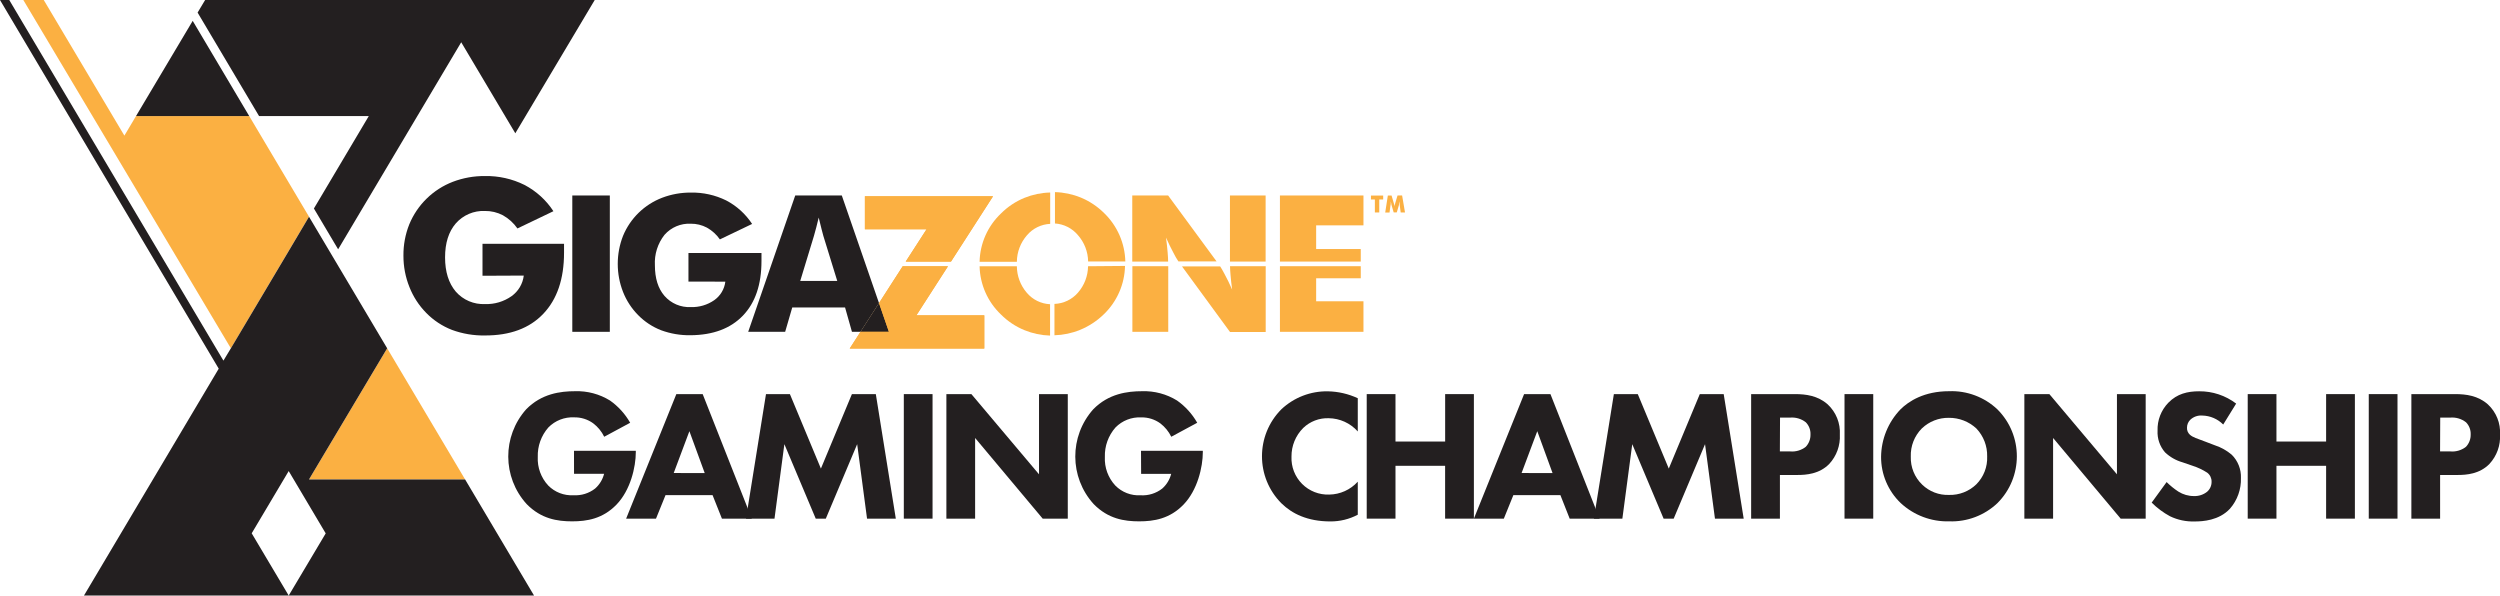
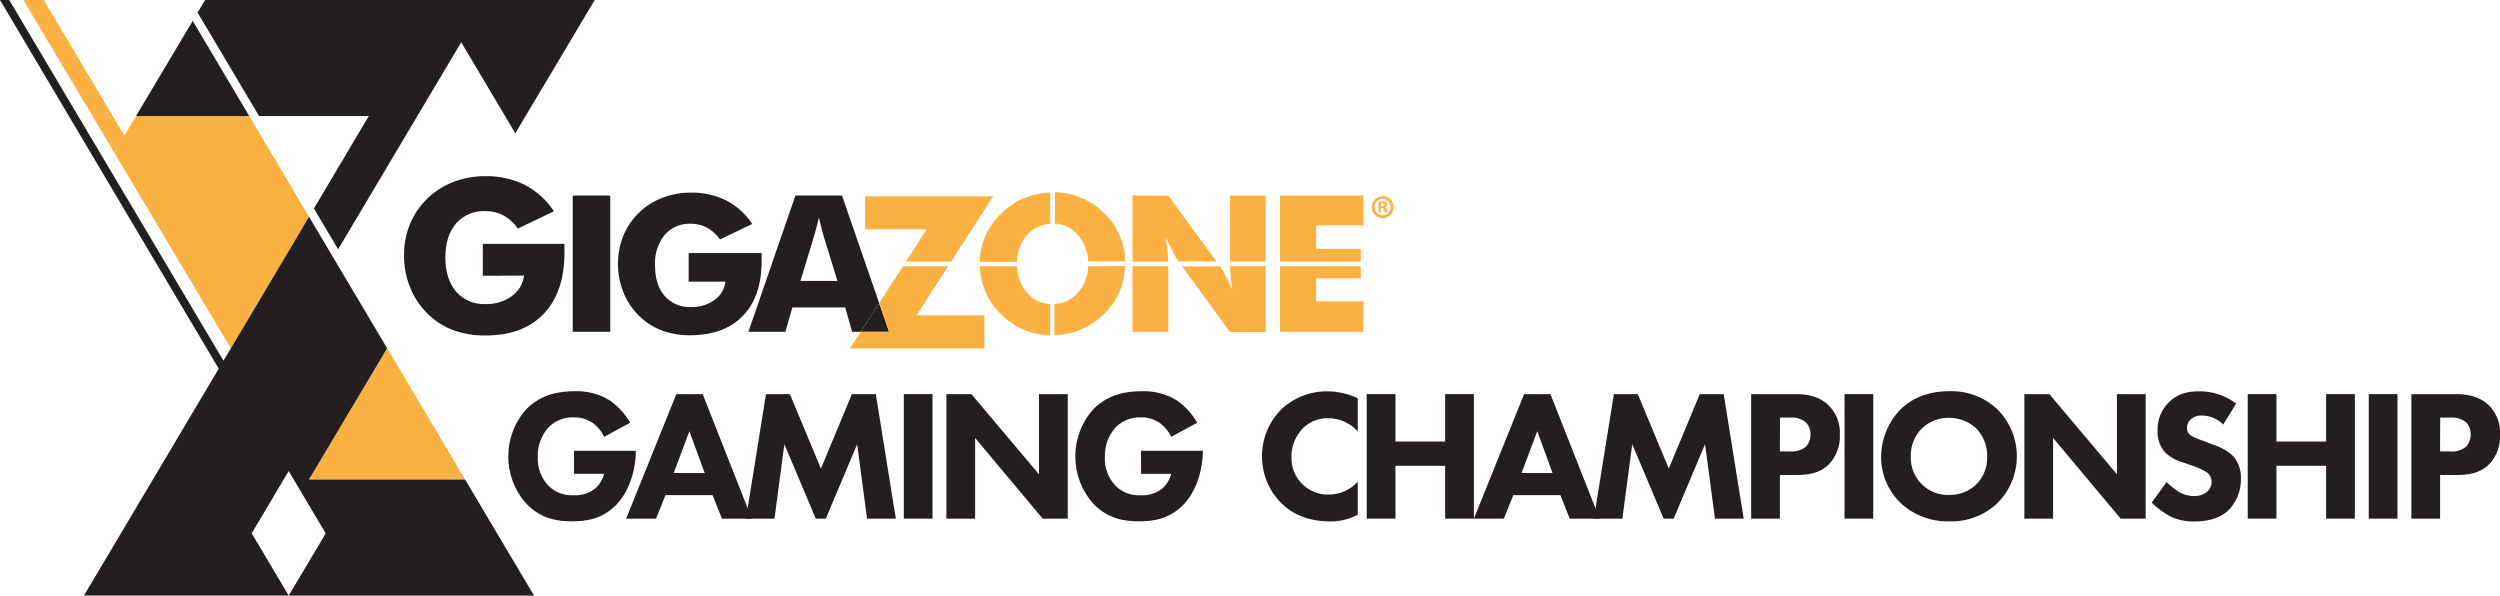
<svg xmlns="http://www.w3.org/2000/svg" viewBox="0 0 637.77 151.93">
  <defs>
-     <style>.a{fill:#fbb042;}.b{fill:#231f20;}.c{fill:none;}</style>
+     <style>.a{fill:#231f20;}.b{fill:#fbb042;}.c{fill:#58595b;}</style>
  </defs>
-   <polygon class="a" points="231.05 66.74 242.6 66.74 253.33 50.07 220.64 50.07 220.64 58.48 236.38 58.48 231.05 66.74" />
-   <polygon class="a" points="241.84 67.92 230.29 67.92 224.24 77.32 219.51 84.65 216.77 88.91 251.1 88.91 251.1 80.44 233.78 80.44 241.84 67.92" />
-   <path class="b" d="M123.09,70.35V62.2h20.8q0,.4,0,.88t0,1.41q0,10-5.29,15.56t-14.9,5.53a23.19,23.19,0,0,1-8.4-1.42,18.6,18.6,0,0,1-6.57-4.34,19.61,19.61,0,0,1-4.28-6.59,21.22,21.22,0,0,1-1.53-8,21,21,0,0,1,1.49-8,19.65,19.65,0,0,1,11.13-10.86,22.47,22.47,0,0,1,8.16-1.46,21.79,21.79,0,0,1,10.09,2.26,19.73,19.73,0,0,1,7.39,6.71l-9.18,4.4a11.16,11.16,0,0,0-3.7-3.36,9.61,9.61,0,0,0-4.6-1.1A9.36,9.36,0,0,0,116.27,57q-2.73,3.17-2.73,8.66t2.73,8.73a9.34,9.34,0,0,0,7.48,3.18,11.06,11.06,0,0,0,6.73-2,7.57,7.57,0,0,0,3.14-5.27Z" transform="translate(0 0)" />
-   <path class="b" d="M146,84.65V49.87h9.57V84.65Z" transform="translate(0 0)" />
-   <path class="b" d="M175.63,71.84V64.55h18.63q0,.36,0,.78t0,1.26q0,9-4.74,13.93t-13.34,5a20.75,20.75,0,0,1-7.52-1.27,16.65,16.65,0,0,1-5.88-3.88,17.57,17.57,0,0,1-3.84-5.9,19.64,19.64,0,0,1,0-14.3,17.6,17.6,0,0,1,10-9.73,20.12,20.12,0,0,1,7.31-1.31,19.52,19.52,0,0,1,9,2,17.67,17.67,0,0,1,6.62,6l-8.22,3.94a10,10,0,0,0-3.31-3,8.59,8.59,0,0,0-4.12-1,8.38,8.38,0,0,0-6.7,2.84,11.49,11.49,0,0,0-2.45,7.76q0,5,2.45,7.82a8.37,8.37,0,0,0,6.7,2.85,9.9,9.9,0,0,0,6-1.77,6.78,6.78,0,0,0,2.82-4.72Z" transform="translate(0 0)" />
-   <path class="c" d="M209.59,58.49l-.74-3q-.31,1.28-.61,2.45t-.61,2.23l-3.49,11.47h9.43L210,60.18Q209.88,59.66,209.59,58.49Z" transform="translate(0 0)" />
-   <path class="b" d="M214.75,49.87H202.87l-12,34.78h9.43l1.81-6.22h13.47l1.76,6.22h2.18l4.72-7.33Zm-10.6,21.79,3.49-11.47q.31-1.07.61-2.23t.61-2.45l.74,3q.29,1.17.45,1.69l3.54,11.47Z" transform="translate(0 0)" />
-   <polygon class="b" points="224.24 77.32 219.51 84.65 226.77 84.65 224.24 77.32" />
-   <path class="a" d="M298,66.73c0-.68-.06-1.43-.12-2.25q-.13-1.69-.42-3.87,1,2.23,1.89,3.88a20,20,0,0,0,1.27,2.2l0,0h9.74L298,49.87h-9.15V66.73Z" transform="translate(0 0)" />
-   <rect class="a" x="313.77" y="49.87" width="9.1" height="16.86" />
-   <rect class="a" x="288.88" y="67.91" width="9.15" height="16.74" />
-   <path class="a" d="M313.79,67.91c0,.65.06,1.36.12,2.13q.13,1.69.42,3.85-1-2.28-1.91-3.93-.76-1.45-1.15-2h-9.73l12.25,16.74h9.1V67.91Z" transform="translate(0 0)" />
-   <polygon class="a" points="335.76 70.99 347.14 70.99 347.14 67.91 326.52 67.91 326.52 84.65 347.83 84.65 347.83 76.86 335.76 76.86 335.76 70.99" />
-   <polygon class="a" points="326.52 49.87 326.52 66.73 347.14 66.73 347.14 63.53 335.76 63.53 335.76 57.49 347.83 57.49 347.83 49.87 326.52 49.87" />
-   <path class="a" d="M277.57,67.92A10.42,10.42,0,0,1,275,74.65a8.29,8.29,0,0,1-6,2.88v8a18.69,18.69,0,0,0,6.54-1.38,19,19,0,0,0,6.08-4,17.6,17.6,0,0,0,5.38-12.31Z" transform="translate(0 0)" />
-   <path class="a" d="M275,60a10.38,10.38,0,0,1,2.59,6.7h9.49a17.74,17.74,0,0,0-5.38-12.31,18.4,18.4,0,0,0-6-4,18.83,18.83,0,0,0-6.57-1.38v8A8.32,8.32,0,0,1,275,60Z" transform="translate(0 0)" />
-   <polygon class="a" points="231.05 66.74 242.6 66.74 253.33 50.07 220.64 50.07 220.64 58.48 236.38 58.48 231.05 66.74" />
-   <polygon class="a" points="241.84 67.92 230.29 67.92 224.24 77.32 226.77 84.65 219.51 84.65 216.77 88.91 251.1 88.91 251.1 80.44 233.78 80.44 241.84 67.92" />
-   <path class="a" d="M261.93,74.67a10.47,10.47,0,0,1-2.52-6.75H249.9a17.54,17.54,0,0,0,5.45,12.31,18.2,18.2,0,0,0,6,4,18.7,18.7,0,0,0,6.53,1.38v-8A8.26,8.26,0,0,1,261.93,74.67Z" transform="translate(0 0)" />
-   <path class="a" d="M261.35,50.47a18.19,18.19,0,0,0-6,4,17.49,17.49,0,0,0-5.45,12.31h9.51A10.44,10.44,0,0,1,262,60a8.27,8.27,0,0,1,5.91-2.89v-8A18.66,18.66,0,0,0,261.35,50.47Z" transform="translate(0 0)" />
-   <path class="a" d="M350.74,54.2V50.89h-1v-1h3.12v1h-1V54.2Z" transform="translate(0 0)" />
-   <path class="a" d="M358.43,54.2h-1.1l-.25-1.87c0-.13,0-.28,0-.44s0-.34,0-.53a5.23,5.23,0,0,1-.16.69l0,.13-.59,2h-.79l-.59-2,0-.13a4.83,4.83,0,0,1-.16-.68c0,.16,0,.33,0,.49s0,.32-.06.48l-.25,1.87h-1.1l.67-4.33H355l.65,2.23,0,.08a2.93,2.93,0,0,1,.12.51,2.15,2.15,0,0,1,0-.26q0-.14.09-.34l.66-2.23h1.17Z" transform="translate(0 0)" />
-   <path class="b" d="M146.43,115h15.77v.33c0,3.86-1.38,9.72-4.91,13.38S149.71,133,145.95,133s-7.91-.62-11.62-4.43a18.09,18.09,0,0,1-.1-24.15c3.91-4,8.72-4.62,12.48-4.62a16,16,0,0,1,8.91,2.38,17.57,17.57,0,0,1,5.14,5.67l-6.62,3.57a9.62,9.62,0,0,0-2.81-3.43,8,8,0,0,0-4.86-1.52,8.6,8.6,0,0,0-6.57,2.57,10.88,10.88,0,0,0-2.71,7.53,10,10,0,0,0,2.67,7.29,8.35,8.35,0,0,0,6.43,2.48,8.14,8.14,0,0,0,5.53-1.71,7.42,7.42,0,0,0,2.29-3.76h-7.67Z" transform="translate(0 0)" />
-   <path class="b" d="M181.78,126.31h-12l-2.43,6h-7.62l12.81-31.77h6.72l12.53,31.77h-7.62Zm-2-5.62L175.87,110l-4,10.67Z" transform="translate(0 0)" />
-   <path class="b" d="M190.31,132.31l5.1-31.77h6.1l7.91,19,7.91-19h6.1l5.1,31.77h-7.34l-2.52-19-8,19h-2.57l-8-19-2.52,19Z" transform="translate(0 0)" />
-   <path class="b" d="M237.9,100.54v31.77h-7.33V100.54Z" transform="translate(0 0)" />
-   <path class="b" d="M241.43,132.31V100.54h6.38L265.06,121V100.54h7.34v31.77H266l-17.24-20.58v20.58Z" transform="translate(0 0)" />
-   <path class="b" d="M291.08,115h15.77v.33c0,3.86-1.38,9.72-4.91,13.38S294.36,133,290.6,133s-7.91-.62-11.62-4.43a18.09,18.09,0,0,1-.09-24.15c3.91-4,8.72-4.62,12.48-4.62a16,16,0,0,1,8.91,2.38,17.57,17.57,0,0,1,5.14,5.67l-6.62,3.57A9.62,9.62,0,0,0,296,108a8,8,0,0,0-4.86-1.52,8.59,8.59,0,0,0-6.57,2.57,10.88,10.88,0,0,0-2.71,7.53,10,10,0,0,0,2.67,7.29,8.35,8.35,0,0,0,6.43,2.48,8.14,8.14,0,0,0,5.53-1.71,7.43,7.43,0,0,0,2.29-3.76h-7.67Z" transform="translate(0 0)" />
-   <path class="b" d="M346.38,131.31a14.77,14.77,0,0,1-7,1.71c-5.86,0-9.81-2-12.48-4.62a17,17,0,0,1,0-24,16.87,16.87,0,0,1,11.86-4.57,18.92,18.92,0,0,1,7.62,1.76v8.48a10.07,10.07,0,0,0-7.43-3.38,8.91,8.91,0,0,0-6.48,2.48,10.17,10.17,0,0,0-3,7.33,9.29,9.29,0,0,0,9.62,9.67,10,10,0,0,0,7.29-3.29Z" transform="translate(0 0)" />
-   <path class="b" d="M356,112.64h12.67v-12.1H376v31.77h-7.34V118.83H356v13.48h-7.34V100.54H356Z" transform="translate(0 0)" />
-   <path class="b" d="M398.07,126.31h-12l-2.43,6H376l12.81-31.77h6.72l12.53,31.77h-7.62Zm-2-5.62L392.17,110l-4,10.67Z" transform="translate(0 0)" />
-   <path class="b" d="M406.61,132.31l5.1-31.77h6.1l7.91,19,7.91-19h6.1l5.1,31.77h-7.33l-2.53-19-8,19h-2.57l-8-19-2.52,19Z" transform="translate(0 0)" />
-   <path class="b" d="M457.92,100.54c2.76,0,5.81.38,8.34,2.62a9.77,9.77,0,0,1,3.1,7.72,10.22,10.22,0,0,1-2.71,7.48c-2.52,2.57-5.86,2.81-8.1,2.81h-4.48v11.15h-7.34V100.54Zm-3.86,14.62h2.62a5.62,5.62,0,0,0,4-1.19,4.42,4.42,0,0,0,1.19-3.14,4.19,4.19,0,0,0-1.19-3.1,5.72,5.72,0,0,0-4.1-1.19h-2.48Z" transform="translate(0 0)" />
-   <path class="b" d="M477.88,100.54v31.77h-7.33V100.54Z" transform="translate(0 0)" />
-   <path class="b" d="M509.56,104.44a16.9,16.9,0,0,1,0,23.91A17,17,0,0,1,497.27,133a17.49,17.49,0,0,1-12.39-4.67,16.22,16.22,0,0,1-5-11.81,17.74,17.74,0,0,1,4.91-12.05c2.14-2.14,6.1-4.67,12.43-4.67A17,17,0,0,1,509.56,104.44Zm-19.29,4.86a9.73,9.73,0,0,0-2.81,7.19,9.48,9.48,0,0,0,2.91,7.15,9.34,9.34,0,0,0,6.81,2.62,9.62,9.62,0,0,0,7-2.71,9.52,9.52,0,0,0,2.76-7.1,10,10,0,0,0-2.76-7.15,10.19,10.19,0,0,0-7-2.71A9.75,9.75,0,0,0,490.27,109.3Z" transform="translate(0 0)" />
-   <path class="b" d="M516.43,132.31V100.54h6.38L540.05,121V100.54h7.33v31.77H541l-17.24-20.58v20.58Z" transform="translate(0 0)" />
-   <path class="b" d="M567.16,108.3a7.74,7.74,0,0,0-5.33-2.29,4,4,0,0,0-3.1,1.1,2.83,2.83,0,0,0-.81,2,2.23,2.23,0,0,0,.71,1.76c.76.71,1.86,1,4,1.81l2.38.91a12.75,12.75,0,0,1,4.34,2.43,7.93,7.93,0,0,1,2.33,5.91,11.38,11.38,0,0,1-2.81,7.86c-2.81,3-6.91,3.24-9,3.24a13.47,13.47,0,0,1-6.29-1.33,20.21,20.21,0,0,1-4.67-3.48l3.81-5.24a19.39,19.39,0,0,0,3,2.43,7.37,7.37,0,0,0,4,1.14,5.07,5.07,0,0,0,3.33-1.1,3.28,3.28,0,0,0,1.14-2.57,2.8,2.8,0,0,0-1.1-2.29,15.49,15.49,0,0,0-3.72-1.76l-2.62-.9a10.71,10.71,0,0,1-4.43-2.53,7.8,7.8,0,0,1-1.91-5.53,9.76,9.76,0,0,1,2.76-7.14c2.24-2.29,4.91-2.91,7.86-2.91a15.35,15.35,0,0,1,9.43,3.14Z" transform="translate(0 0)" />
-   <path class="b" d="M580.74,112.64h12.67v-12.1h7.34v31.77h-7.34V118.83H580.74v13.48h-7.33V100.54h7.33Z" transform="translate(0 0)" />
-   <path class="b" d="M611.62,100.54v31.77h-7.33V100.54Z" transform="translate(0 0)" />
-   <path class="b" d="M626.34,100.54c2.76,0,5.81.38,8.34,2.62a9.76,9.76,0,0,1,3.1,7.72,10.22,10.22,0,0,1-2.71,7.48c-2.52,2.57-5.86,2.81-8.1,2.81h-4.48v11.15h-7.33V100.54Zm-3.86,14.62h2.62a5.62,5.62,0,0,0,4-1.19,4.43,4.43,0,0,0,1.19-3.14,4.19,4.19,0,0,0-1.19-3.1,5.72,5.72,0,0,0-4.1-1.19h-2.48Z" transform="translate(0 0)" />
-   <polygon class="a" points="78.83 122.31 78.84 122.32 118.66 122.32 98.77 88.85 78.83 122.31" />
-   <polygon class="a" points="5.95 0 58.87 88.81 58.9 88.85 78.83 55.28 63.58 29.61 34.7 29.61 31.73 34.6 11.16 0 5.95 0" />
-   <polygon class="b" points="52.33 0 50.41 3.21 66.09 29.61 94.08 29.61 80.08 53.19 86.26 63.6 117.66 10.78 131.46 34 151.72 0 52.33 0" />
-   <path class="b" d="M55.8,94.05" transform="translate(0 0)" />
-   <polygon class="b" points="34.7 29.61 63.58 29.61 49.16 5.32 34.7 29.61" />
-   <path class="b" d="M118.66,122.32H78.82v0h0L98.77,88.85,78.83,55.29,73.67,64,58.9,88.85,57,92h0L2.36,0H0L55.8,94.05,21.42,151.93H73.65l-9.44-15.88,9.44-15.88h0l9.44,15.9-9.44,15.86h62.59Z" transform="translate(0 0)" />
+   <path class="a" d="M146.43,115h15.77v.33c0,3.86-1.38,9.72-4.91,13.38S149.71,133,145.95,133s-7.91-.62-11.62-4.43a18.09,18.09,0,0,1-.1-24.15c3.91-4,8.72-4.62,12.48-4.62a16,16,0,0,1,8.91,2.38,17.57,17.57,0,0,1,5.14,5.67l-6.62,3.57a9.62,9.62,0,0,0-2.81-3.43,8,8,0,0,0-4.86-1.52,8.6,8.6,0,0,0-6.57,2.57,10.88,10.88,0,0,0-2.71,7.53,10,10,0,0,0,2.67,7.29,8.35,8.35,0,0,0,6.43,2.48,8.14,8.14,0,0,0,5.53-1.71,7.42,7.42,0,0,0,2.29-3.76h-7.67Z" transform="translate(0 0)" />
+   <path class="a" d="M181.78,126.31h-12l-2.43,6h-7.62l12.81-31.77h6.72l12.53,31.77h-7.62Zm-2-5.62L175.87,110l-4,10.67Z" transform="translate(0 0)" />
+   <path class="a" d="M190.31,132.31l5.1-31.77h6.1l7.91,19,7.91-19h6.1l5.1,31.77h-7.34l-2.52-19-8,19h-2.57l-8-19-2.52,19Z" transform="translate(0 0)" />
+   <path class="a" d="M237.9,100.54v31.77h-7.33V100.54Z" transform="translate(0 0)" />
+   <path class="a" d="M241.43,132.31V100.54h6.38L265.06,121V100.54h7.34v31.77H266l-17.24-20.58v20.58Z" transform="translate(0 0)" />
+   <path class="a" d="M291.08,115h15.77v.33c0,3.86-1.38,9.72-4.91,13.38S294.36,133,290.6,133s-7.91-.62-11.62-4.43a18.09,18.09,0,0,1-.09-24.15c3.91-4,8.72-4.62,12.48-4.62a16,16,0,0,1,8.91,2.38,17.57,17.57,0,0,1,5.14,5.67l-6.62,3.57A9.62,9.62,0,0,0,296,108a8,8,0,0,0-4.86-1.52,8.59,8.59,0,0,0-6.57,2.57,10.88,10.88,0,0,0-2.71,7.53,10,10,0,0,0,2.67,7.29,8.35,8.35,0,0,0,6.43,2.48,8.14,8.14,0,0,0,5.53-1.71,7.43,7.43,0,0,0,2.29-3.76h-7.67Z" transform="translate(0 0)" />
+   <path class="a" d="M346.38,131.31a14.77,14.77,0,0,1-7,1.71c-5.86,0-9.81-2-12.48-4.62a17,17,0,0,1,0-24,16.87,16.87,0,0,1,11.86-4.57,18.92,18.92,0,0,1,7.62,1.76v8.48a10.07,10.07,0,0,0-7.43-3.38,8.91,8.91,0,0,0-6.48,2.48,10.17,10.17,0,0,0-3,7.33,9.29,9.29,0,0,0,9.62,9.67,10,10,0,0,0,7.29-3.29Z" transform="translate(0 0)" />
+   <path class="a" d="M356,112.64h12.67v-12.1H376v31.77h-7.34V118.83H356v13.48h-7.34V100.54H356Z" transform="translate(0 0)" />
+   <path class="a" d="M398.07,126.31h-12l-2.43,6H376l12.81-31.77h6.72l12.53,31.77h-7.62Zm-2-5.62L392.17,110l-4,10.67Z" transform="translate(0 0)" />
+   <path class="a" d="M406.61,132.31l5.1-31.77h6.1l7.91,19,7.91-19h6.1l5.1,31.77h-7.33l-2.53-19-8,19h-2.57l-8-19-2.52,19Z" transform="translate(0 0)" />
+   <path class="a" d="M457.92,100.54c2.76,0,5.81.38,8.34,2.62a9.77,9.77,0,0,1,3.1,7.72,10.22,10.22,0,0,1-2.71,7.48c-2.52,2.57-5.86,2.81-8.1,2.81h-4.48v11.15h-7.34V100.54Zm-3.86,14.62h2.62a5.62,5.62,0,0,0,4-1.19,4.42,4.42,0,0,0,1.19-3.14,4.19,4.19,0,0,0-1.19-3.1,5.72,5.72,0,0,0-4.1-1.19h-2.48Z" transform="translate(0 0)" />
+   <path class="a" d="M477.88,100.54v31.77h-7.33V100.54Z" transform="translate(0 0)" />
+   <path class="a" d="M509.56,104.44a16.9,16.9,0,0,1,0,23.91A17,17,0,0,1,497.27,133a17.49,17.49,0,0,1-12.39-4.67,16.22,16.22,0,0,1-5-11.81,17.74,17.74,0,0,1,4.91-12.05c2.14-2.14,6.1-4.67,12.43-4.67A17,17,0,0,1,509.56,104.44Zm-19.29,4.86a9.73,9.73,0,0,0-2.81,7.19,9.48,9.48,0,0,0,2.91,7.15,9.34,9.34,0,0,0,6.81,2.62,9.62,9.62,0,0,0,7-2.71,9.52,9.52,0,0,0,2.76-7.1,10,10,0,0,0-2.76-7.15,10.19,10.19,0,0,0-7-2.71A9.75,9.75,0,0,0,490.27,109.3Z" transform="translate(0 0)" />
+   <path class="a" d="M516.43,132.31V100.54h6.38L540.05,121V100.54h7.33v31.77H541l-17.24-20.58v20.58Z" transform="translate(0 0)" />
+   <path class="a" d="M567.16,108.3a7.74,7.74,0,0,0-5.33-2.29,4,4,0,0,0-3.1,1.1,2.83,2.83,0,0,0-.81,2,2.23,2.23,0,0,0,.71,1.76c.76.71,1.86,1,4,1.81l2.38.91a12.75,12.75,0,0,1,4.34,2.43,7.93,7.93,0,0,1,2.33,5.91,11.38,11.38,0,0,1-2.81,7.86c-2.81,3-6.91,3.24-9,3.24a13.47,13.47,0,0,1-6.29-1.33,20.21,20.21,0,0,1-4.67-3.48l3.81-5.24a19.39,19.39,0,0,0,3,2.43,7.37,7.37,0,0,0,4,1.14,5.07,5.07,0,0,0,3.33-1.1,3.28,3.28,0,0,0,1.14-2.57,2.8,2.8,0,0,0-1.1-2.29,15.49,15.49,0,0,0-3.72-1.76l-2.62-.9a10.71,10.71,0,0,1-4.43-2.53,7.8,7.8,0,0,1-1.91-5.53,9.76,9.76,0,0,1,2.76-7.14c2.24-2.29,4.91-2.91,7.86-2.91a15.35,15.35,0,0,1,9.43,3.14Z" transform="translate(0 0)" />
+   <path class="a" d="M580.74,112.64h12.67v-12.1h7.34v31.77h-7.34V118.83H580.74v13.48h-7.33V100.54h7.33Z" transform="translate(0 0)" />
+   <path class="a" d="M611.62,100.54v31.77h-7.33V100.54Z" transform="translate(0 0)" />
+   <path class="a" d="M626.34,100.54c2.76,0,5.81.38,8.34,2.62a9.76,9.76,0,0,1,3.1,7.72,10.22,10.22,0,0,1-2.71,7.48c-2.52,2.57-5.86,2.81-8.1,2.81h-4.48v11.15h-7.33V100.54Zm-3.86,14.62h2.62a5.62,5.62,0,0,0,4-1.19,4.43,4.43,0,0,0,1.19-3.14,4.19,4.19,0,0,0-1.19-3.1,5.72,5.72,0,0,0-4.1-1.19h-2.48Z" transform="translate(0 0)" />
+   <polygon class="b" points="78.83 122.31 78.84 122.32 118.66 122.32 98.77 88.85 78.83 122.31" />
+   <polygon class="b" points="5.95 0 58.87 88.81 58.9 88.85 78.83 55.28 63.58 29.61 34.7 29.61 31.73 34.6 11.16 0 5.95 0" />
+   <polygon class="a" points="52.33 0 50.41 3.21 66.09 29.61 94.08 29.61 80.08 53.19 86.26 63.6 117.66 10.78 131.46 34 151.72 0 52.33 0" />
+   <path class="c" d="M56.76,92.44l-1,1.61Z" transform="translate(0 0)" />
+   <polygon class="a" points="34.7 29.61 63.58 29.61 49.16 5.32 34.7 29.61" />
+   <path class="a" d="M73.65,120.18h0l9.44,15.9-9.44,15.86h62.59l-17.59-29.61H78.82v0h0L98.77,88.85,78.83,55.29,73.67,64,58.9,88.85,57,92h0L2.36,0H0L55.8,94.05,21.42,151.93H73.65l-9.44-15.88,9.44-15.88" transform="translate(0 0)" />
+   <path class="a" d="M123.17,70.35V62.21H144c0,.26,0,.56,0,.87s0,.79,0,1.41q0,10-5.29,15.56t-14.89,5.53a23.18,23.18,0,0,1-8.39-1.42,18.6,18.6,0,0,1-6.56-4.34,19.59,19.59,0,0,1-4.28-6.59,21.22,21.22,0,0,1-1.52-8,21,21,0,0,1,1.48-8A19.65,19.65,0,0,1,115.67,46.4a22.46,22.46,0,0,1,8.16-1.46,21.78,21.78,0,0,1,10.09,2.25,19.72,19.72,0,0,1,7.39,6.71l-9.18,4.4a11.15,11.15,0,0,0-3.7-3.35,9.6,9.6,0,0,0-4.6-1.1A9.36,9.36,0,0,0,116.35,57q-2.73,3.17-2.73,8.66t2.73,8.73a9.34,9.34,0,0,0,7.48,3.18,11.06,11.06,0,0,0,6.72-2,7.57,7.57,0,0,0,3.14-5.26Z" transform="translate(0 0)" />
+   <polygon class="a" points="146.11 84.65 146.11 49.88 155.68 49.88 155.68 84.65 146.11 84.65 146.11 84.65" />
+   <path class="a" d="M175.68,71.85V64.56H194.3q0,.36,0,.78t0,1.26q0,9-4.74,13.93t-13.33,5a20.75,20.75,0,0,1-7.52-1.27,16.65,16.65,0,0,1-5.88-3.88,17.58,17.58,0,0,1-3.84-5.9,19.64,19.64,0,0,1,0-14.3,17.59,17.59,0,0,1,10-9.73,20.12,20.12,0,0,1,7.3-1.31,19.5,19.5,0,0,1,9,2,17.65,17.65,0,0,1,6.61,6l-8.22,3.94a10,10,0,0,0-3.31-3,8.59,8.59,0,0,0-4.12-1,8.38,8.38,0,0,0-6.7,2.84,11.48,11.48,0,0,0-2.45,7.75q0,5,2.45,7.81a8.36,8.36,0,0,0,6.7,2.85,9.9,9.9,0,0,0,6-1.77,6.78,6.78,0,0,0,2.82-4.71Z" transform="translate(0 0)" />
+   <path class="a" d="M204.2,71.66l3.49-11.47q.31-1.07.61-2.23t.61-2.45l.74,3q.29,1.16.45,1.69l3.54,11.47Zm10.59-21.78H202.92l-12,34.77h9.43l1.8-6.22h13.47l1.76,6.22h2.18l4.72-7.33-9.48-27.44Z" transform="translate(0 0)" />
+   <polygon class="a" points="224.28 77.32 219.56 84.65 226.81 84.65 224.28 77.32 224.28 77.32" />
+   <path class="b" d="M298,66.73q0-1-.12-2.25-.13-1.69-.42-3.87,1,2.23,1.89,3.88a19.89,19.89,0,0,0,1.27,2.2l0,0h9.74L298,49.88H288.9V66.73Z" transform="translate(0 0)" />
+   <polygon class="b" points="322.88 66.73 322.88 49.88 313.79 49.88 313.79 66.73 322.88 66.73 322.88 66.73" />
+   <polygon class="b" points="288.9 67.91 288.9 84.65 298.04 84.65 298.04 67.91 288.9 67.91 288.9 67.91" />
+   <path class="b" d="M313.8,67.91c0,.65.06,1.36.12,2.13q.13,1.69.42,3.85-1-2.28-1.91-3.93-.76-1.45-1.15-2h-9.73l12.24,16.74h9.1V67.91Z" transform="translate(0 0)" />
+   <polygon class="b" points="335.76 70.99 347.14 70.99 347.14 67.91 326.52 67.91 326.52 84.65 347.83 84.65 347.83 76.86 335.76 76.86 335.76 70.99 335.76 70.99" />
+   <polygon class="b" points="326.52 49.88 326.52 66.73 347.14 66.73 347.14 63.53 335.76 63.53 335.76 57.5 347.83 57.5 347.83 49.88 326.52 49.88 326.52 49.88" />
+   <path class="b" d="M277.59,67.93A10.42,10.42,0,0,1,275,74.65a8.28,8.28,0,0,1-6,2.88v8a18.7,18.7,0,0,0,6.53-1.38,19,19,0,0,0,6.08-4,17.6,17.6,0,0,0,5.38-12.31Z" transform="translate(0 0)" />
+   <path class="b" d="M275,60a10.38,10.38,0,0,1,2.59,6.7h9.48a17.74,17.74,0,0,0-5.38-12.31,18.38,18.38,0,0,0-6-4,18.82,18.82,0,0,0-6.57-1.38v8A8.32,8.32,0,0,1,275,60Z" transform="translate(0 0)" />
+   <polygon class="b" points="231.09 66.75 242.63 66.75 253.36 50.08 220.69 50.08 220.69 58.49 236.41 58.49 231.09 66.75 231.09 66.75" />
+   <polygon class="b" points="241.87 67.92 230.33 67.92 224.28 77.32 226.81 84.65 219.56 84.65 216.81 88.91 251.13 88.91 251.13 80.45 233.81 80.45 241.87 67.92 241.87 67.92" />
+   <path class="b" d="M262,74.67a10.46,10.46,0,0,1-2.52-6.75h-9.51a17.54,17.54,0,0,0,5.45,12.31,18.19,18.19,0,0,0,6,4,18.69,18.69,0,0,0,6.52,1.37v-8A8.25,8.25,0,0,1,262,74.67Z" transform="translate(0 0)" />
+   <path class="b" d="M261.38,50.49a18.17,18.17,0,0,0-6,4,17.49,17.49,0,0,0-5.45,12.31h9.51A10.44,10.44,0,0,1,262,60a8.27,8.27,0,0,1,5.91-2.89v-8a18.67,18.67,0,0,0-6.52,1.38Z" transform="translate(0 0)" />
+   <path class="b" d="M352.3,52.66h.3c.34,0,.62-.12.62-.39s-.18-.41-.58-.41a1.48,1.48,0,0,0-.35,0v.77Zm0,1.53h-.62v-2.7a5.42,5.42,0,0,1,1-.08,1.68,1.68,0,0,1,.94.2.75.75,0,0,1,.26.59.69.69,0,0,1-.56.62v0a.79.79,0,0,1,.49.66,2.05,2.05,0,0,0,.2.67h-.67a2.28,2.28,0,0,1-.21-.66c0-.3-.21-.43-.56-.43h-.3v1.08Zm-1.66-1.41a2.09,2.09,0,0,0,2.1,2.15,2.06,2.06,0,0,0,2.05-2.14,2.08,2.08,0,1,0-4.16,0Zm4.85,0a2.77,2.77,0,1,1-2.76-2.7,2.71,2.71,0,0,1,2.76,2.7Z" transform="translate(0 0)" />
</svg>
